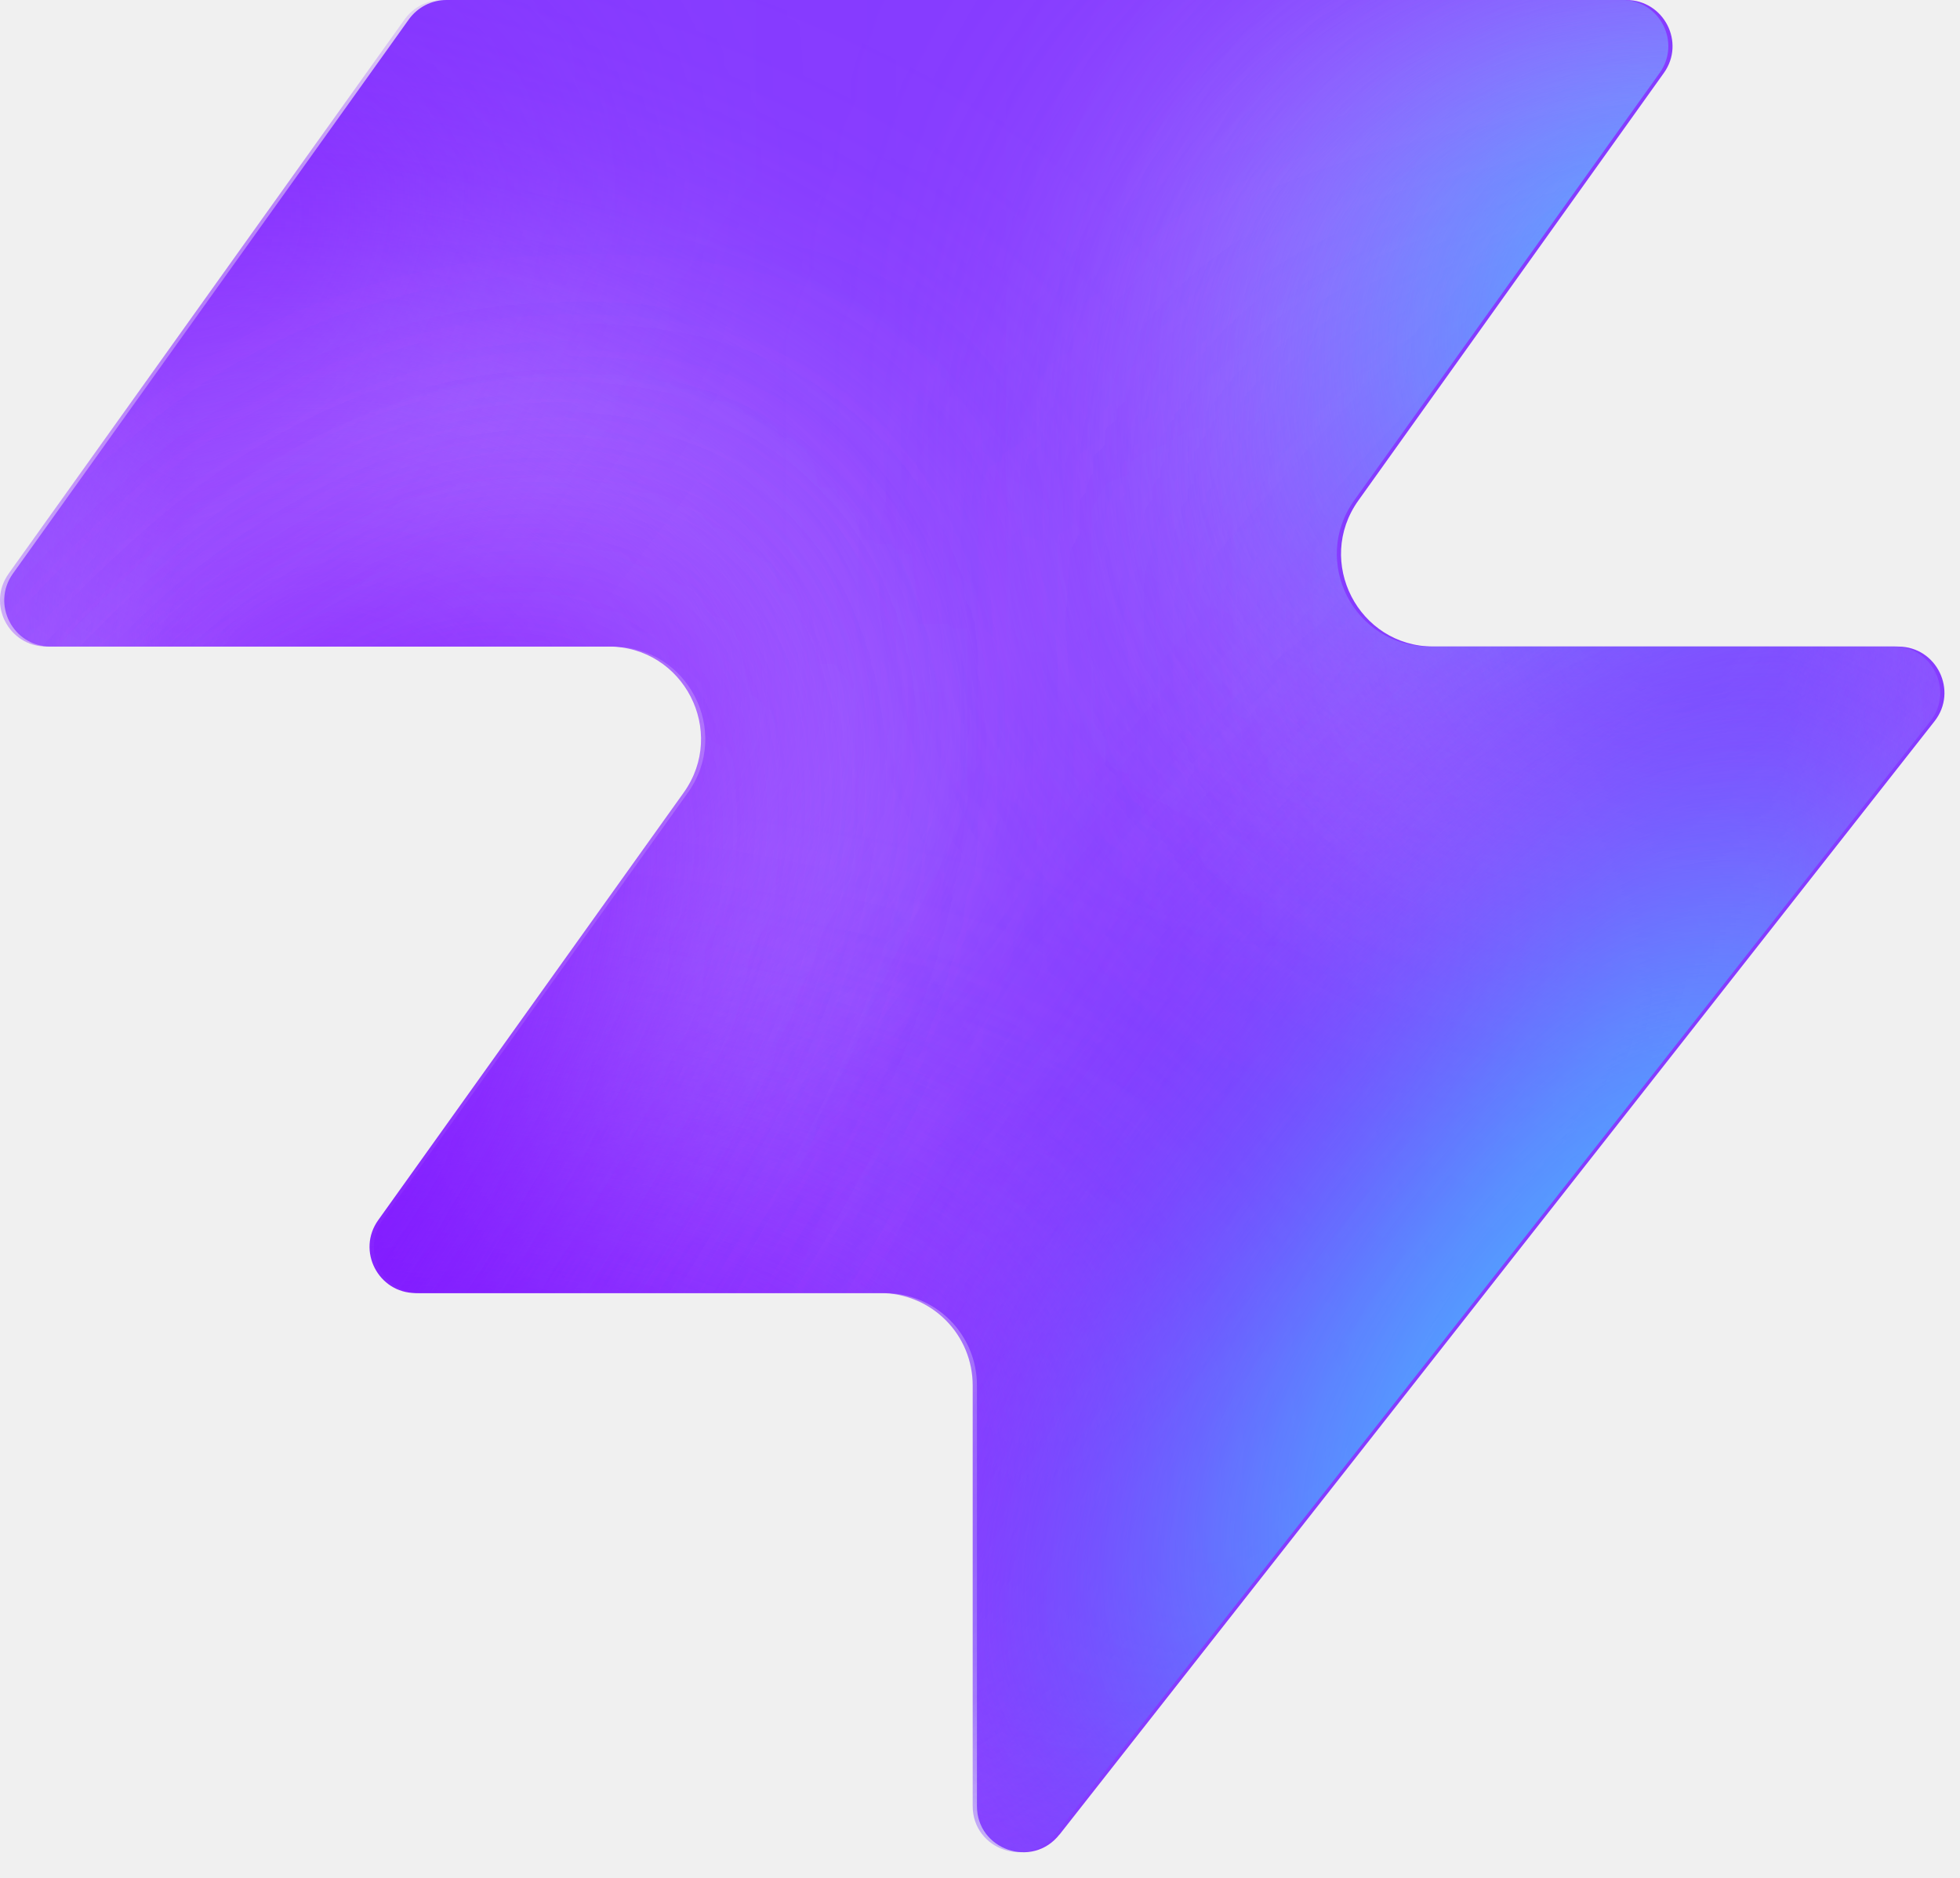
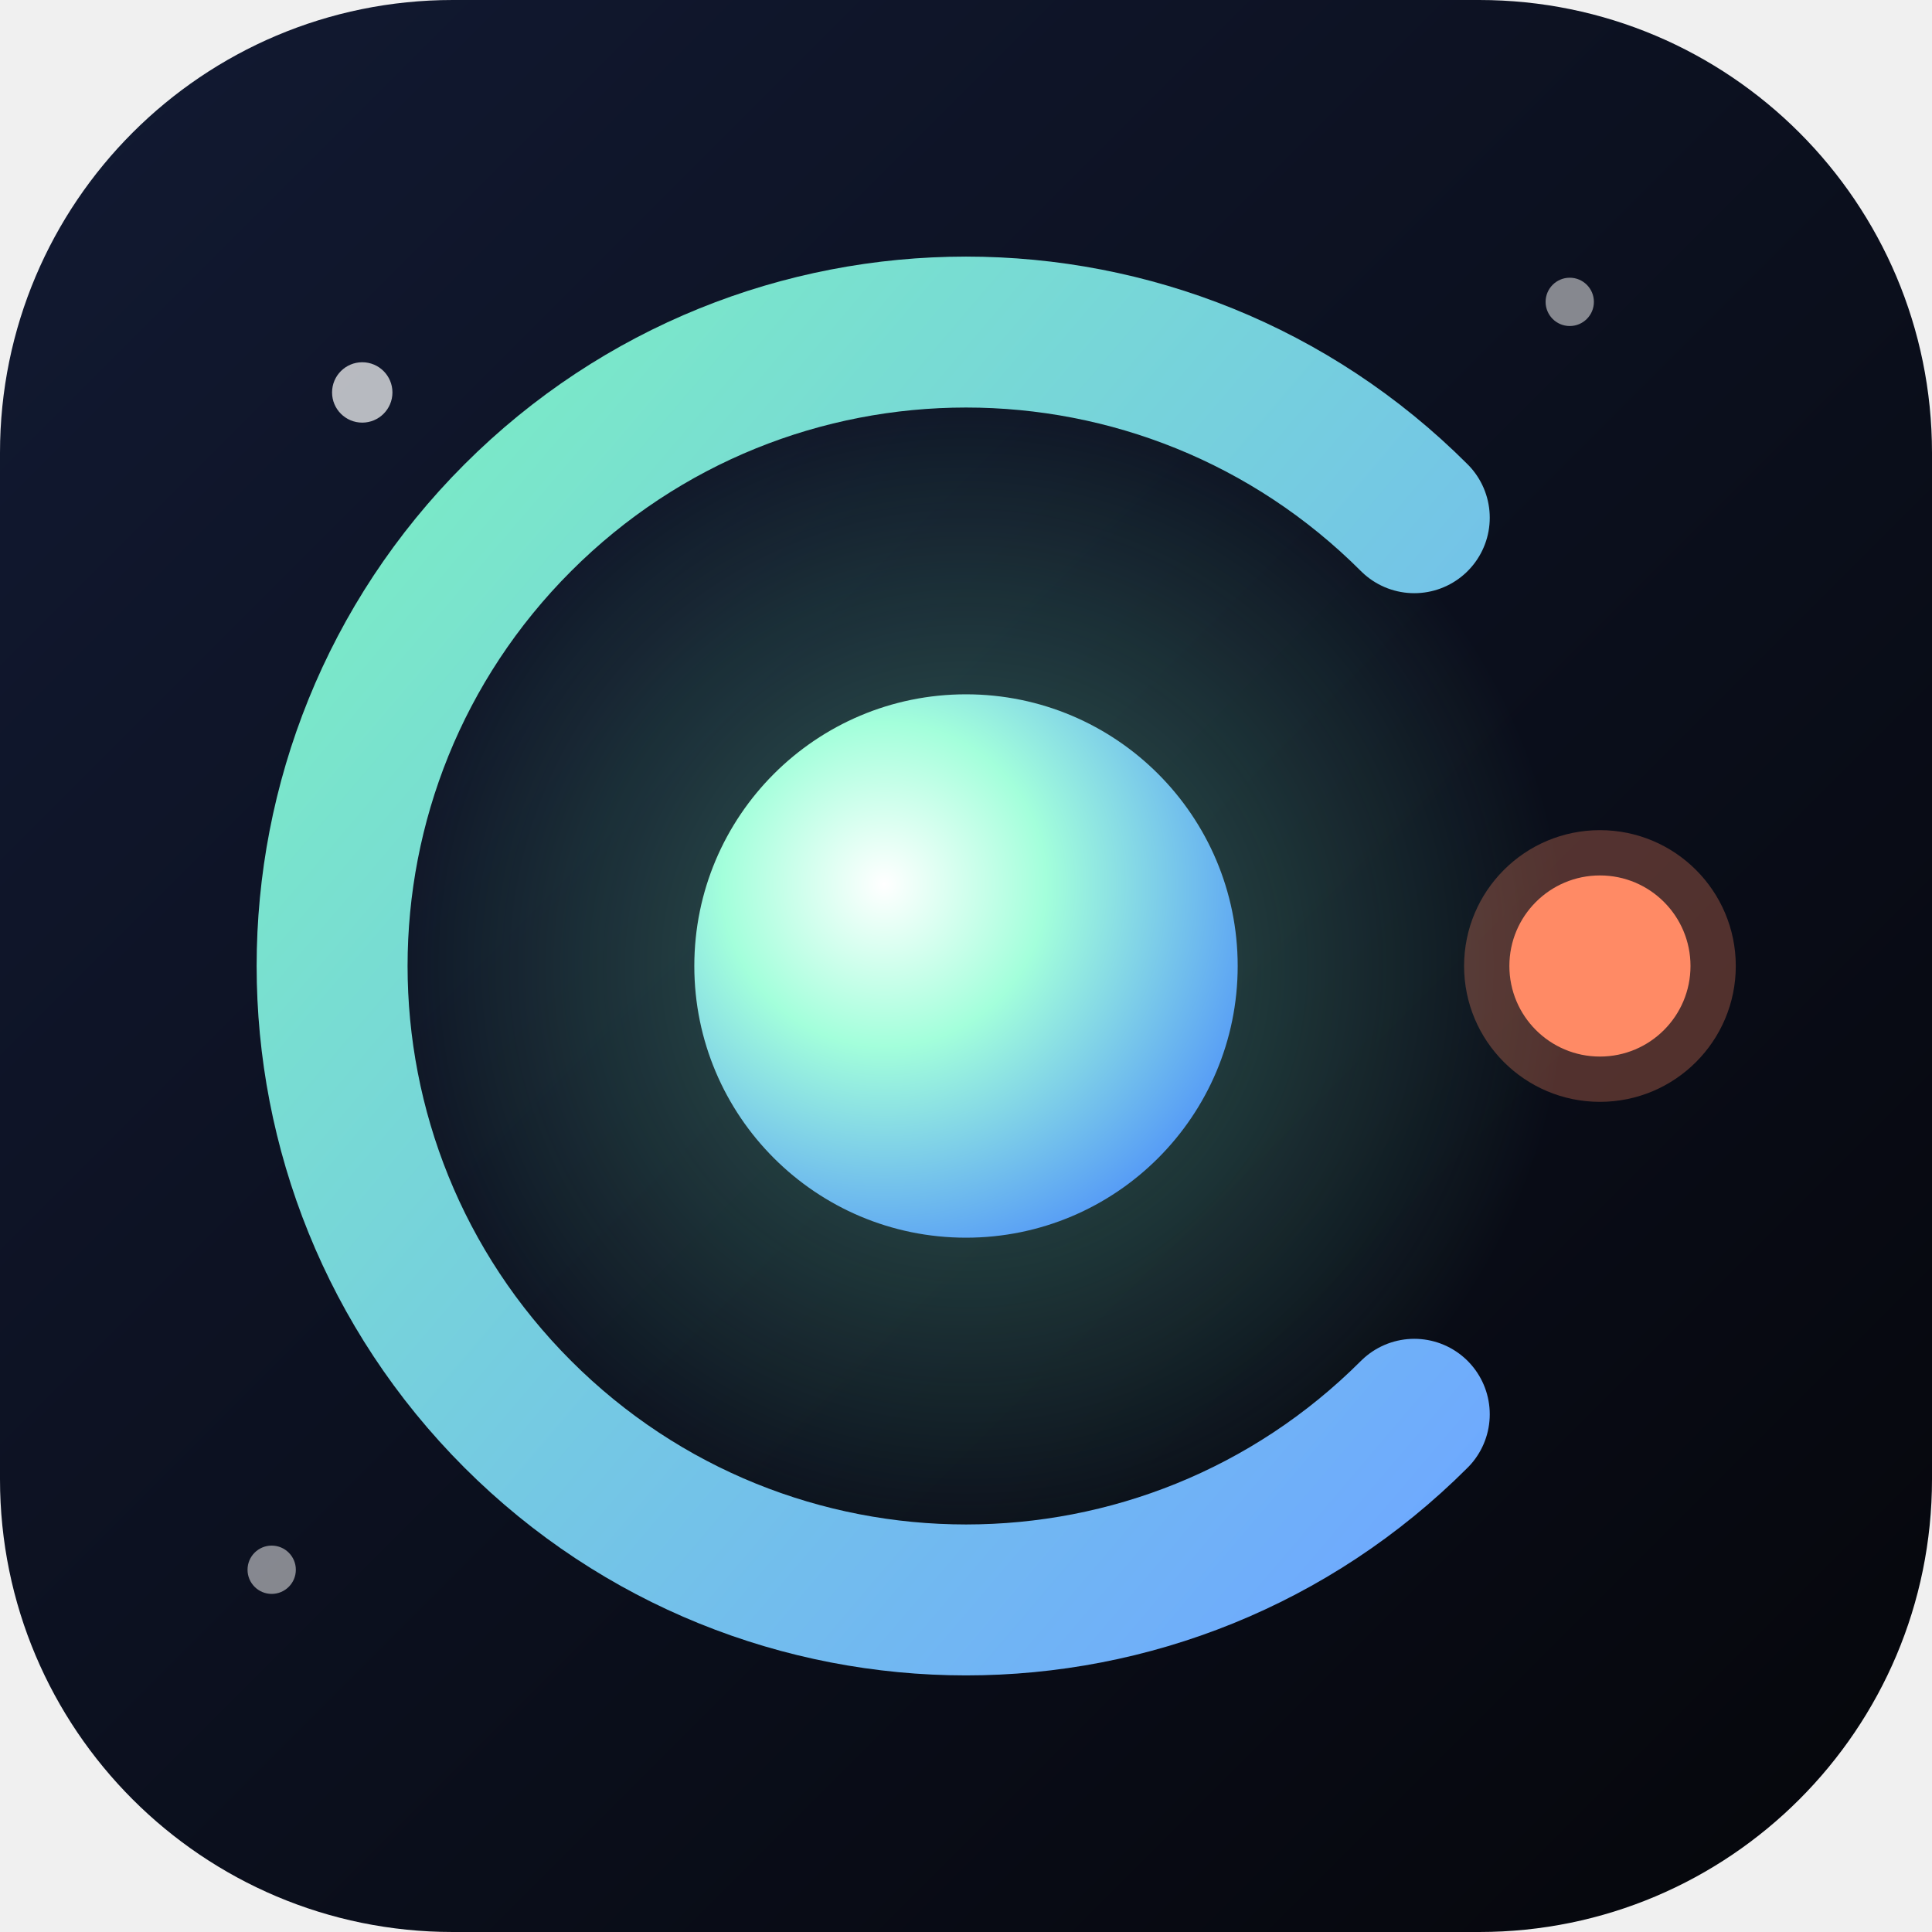
- <svg xmlns="http://www.w3.org/2000/svg" width="48" height="46" fill="none" viewBox="0 0 48 46">
-   <path fill="#863bff" d="M25.946 44.938c-.664.845-2.021.375-2.021-.698V33.937a2.26 2.26 0 0 0-2.262-2.262H10.287c-.92 0-1.456-1.04-.92-1.788l7.48-10.471c1.07-1.497 0-3.578-1.842-3.578H1.237c-.92 0-1.456-1.04-.92-1.788L10.013.474c.214-.297.556-.474.92-.474h28.894c.92 0 1.456 1.04.92 1.788l-7.48 10.471c-1.07 1.498 0 3.579 1.842 3.579h11.377c.943 0 1.473 1.088.89 1.83L25.947 44.94z" style="fill:#863bff;fill:color(display-p3 .525 .23 1);fill-opacity:1" />
-   <mask id="a" width="48" height="46" x="0" y="0" maskUnits="userSpaceOnUse" style="mask-type:alpha">
-     <path fill="#000" d="M25.842 44.938c-.664.844-2.021.375-2.021-.698V33.937a2.26 2.26 0 0 0-2.262-2.262H10.183c-.92 0-1.456-1.04-.92-1.788l7.48-10.471c1.07-1.498 0-3.579-1.842-3.579H1.133c-.92 0-1.456-1.04-.92-1.787L9.91.473c.214-.297.556-.474.92-.474h28.894c.92 0 1.456 1.04.92 1.788l-7.48 10.471c-1.07 1.498 0 3.578 1.842 3.578h11.377c.943 0 1.473 1.088.89 1.832L25.843 44.94z" style="fill:#000;fill-opacity:1" />
-   </mask>
-   <g mask="url(#a)">
-     <g filter="url(#b)">
-       <ellipse cx="5.508" cy="14.704" fill="#ede6ff" rx="5.508" ry="14.704" style="fill:#ede6ff;fill:color(display-p3 .927 .903 1);fill-opacity:1" transform="matrix(.00324 1 1 -.00324 -4.47 31.516)" />
-     </g>
-     <g filter="url(#c)">
-       <ellipse cx="10.399" cy="29.851" fill="#ede6ff" rx="10.399" ry="29.851" style="fill:#ede6ff;fill:color(display-p3 .927 .903 1);fill-opacity:1" transform="matrix(.00324 1 1 -.00324 -39.328 7.883)" />
-     </g>
-     <g filter="url(#d)">
-       <ellipse cx="5.508" cy="30.487" fill="#7e14ff" rx="5.508" ry="30.487" style="fill:#7e14ff;fill:color(display-p3 .492 .077 1);fill-opacity:1" transform="rotate(89.814 -25.913 -14.639)scale(1 -1)" />
-     </g>
-     <g filter="url(#e)">
-       <ellipse cx="5.508" cy="30.599" fill="#7e14ff" rx="5.508" ry="30.599" style="fill:#7e14ff;fill:color(display-p3 .492 .077 1);fill-opacity:1" transform="rotate(89.814 -32.644 -3.334)scale(1 -1)" />
-     </g>
-     <g filter="url(#f)">
-       <ellipse cx="5.508" cy="30.599" fill="#7e14ff" rx="5.508" ry="30.599" style="fill:#7e14ff;fill:color(display-p3 .492 .077 1);fill-opacity:1" transform="matrix(.00324 1 1 -.00324 -34.34 30.47)" />
-     </g>
-     <g filter="url(#g)">
-       <ellipse cx="14.072" cy="22.078" fill="#ede6ff" rx="14.072" ry="22.078" style="fill:#ede6ff;fill:color(display-p3 .927 .903 1);fill-opacity:1" transform="rotate(93.35 24.506 48.493)scale(-1 1)" />
-     </g>
-     <g filter="url(#h)">
-       <ellipse cx="3.47" cy="21.501" fill="#7e14ff" rx="3.47" ry="21.501" style="fill:#7e14ff;fill:color(display-p3 .492 .077 1);fill-opacity:1" transform="rotate(89.009 28.708 47.59)scale(-1 1)" />
-     </g>
-     <g filter="url(#i)">
-       <ellipse cx="3.47" cy="21.501" fill="#7e14ff" rx="3.47" ry="21.501" style="fill:#7e14ff;fill:color(display-p3 .492 .077 1);fill-opacity:1" transform="rotate(89.009 28.708 47.59)scale(-1 1)" />
-     </g>
-     <g filter="url(#j)">
-       <ellipse cx=".387" cy="8.972" fill="#7e14ff" rx="4.407" ry="29.108" style="fill:#7e14ff;fill:color(display-p3 .492 .077 1);fill-opacity:1" transform="rotate(39.51 .387 8.972)" />
-     </g>
-     <g filter="url(#k)">
-       <ellipse cx="47.523" cy="-6.092" fill="#7e14ff" rx="4.407" ry="29.108" style="fill:#7e14ff;fill:color(display-p3 .492 .077 1);fill-opacity:1" transform="rotate(37.892 47.523 -6.092)" />
-     </g>
-     <g filter="url(#l)">
-       <ellipse cx="41.412" cy="6.333" fill="#47bfff" rx="5.971" ry="9.665" style="fill:#47bfff;fill:color(display-p3 .28 .748 1);fill-opacity:1" transform="rotate(37.892 41.412 6.333)" />
-     </g>
-     <g filter="url(#m)">
-       <ellipse cx="-1.879" cy="38.332" fill="#7e14ff" rx="4.407" ry="29.108" style="fill:#7e14ff;fill:color(display-p3 .492 .077 1);fill-opacity:1" transform="rotate(37.892 -1.88 38.332)" />
-     </g>
-     <g filter="url(#n)">
-       <ellipse cx="-1.879" cy="38.332" fill="#7e14ff" rx="4.407" ry="29.108" style="fill:#7e14ff;fill:color(display-p3 .492 .077 1);fill-opacity:1" transform="rotate(37.892 -1.88 38.332)" />
-     </g>
-     <g filter="url(#o)">
-       <ellipse cx="35.651" cy="29.907" fill="#7e14ff" rx="4.407" ry="29.108" style="fill:#7e14ff;fill:color(display-p3 .492 .077 1);fill-opacity:1" transform="rotate(37.892 35.651 29.907)" />
-     </g>
-     <g filter="url(#p)">
-       <ellipse cx="38.418" cy="32.4" fill="#47bfff" rx="5.971" ry="15.297" style="fill:#47bfff;fill:color(display-p3 .28 .748 1);fill-opacity:1" transform="rotate(37.892 38.418 32.4)" />
-     </g>
-   </g>
+ <svg xmlns="http://www.w3.org/2000/svg" viewBox="0 0 64 64" role="img" aria-label="Codeverse">
  <defs>
-     <filter id="b" width="60.045" height="41.654" x="-19.77" y="16.149" color-interpolation-filters="sRGB" filterUnits="userSpaceOnUse">
-       <feFlood flood-opacity="0" result="BackgroundImageFix" />
-       <feBlend in="SourceGraphic" in2="BackgroundImageFix" result="shape" />
-       <feGaussianBlur result="effect1_foregroundBlur_2002_17158" stdDeviation="7.659" />
-     </filter>
-     <filter id="c" width="90.34" height="51.437" x="-54.613" y="-7.533" color-interpolation-filters="sRGB" filterUnits="userSpaceOnUse">
-       <feFlood flood-opacity="0" result="BackgroundImageFix" />
-       <feBlend in="SourceGraphic" in2="BackgroundImageFix" result="shape" />
-       <feGaussianBlur result="effect1_foregroundBlur_2002_17158" stdDeviation="7.659" />
-     </filter>
-     <filter id="d" width="79.355" height="29.4" x="-49.64" y="2.03" color-interpolation-filters="sRGB" filterUnits="userSpaceOnUse">
-       <feFlood flood-opacity="0" result="BackgroundImageFix" />
-       <feBlend in="SourceGraphic" in2="BackgroundImageFix" result="shape" />
-       <feGaussianBlur result="effect1_foregroundBlur_2002_17158" stdDeviation="4.596" />
-     </filter>
-     <filter id="e" width="79.579" height="29.4" x="-45.045" y="20.029" color-interpolation-filters="sRGB" filterUnits="userSpaceOnUse">
-       <feFlood flood-opacity="0" result="BackgroundImageFix" />
-       <feBlend in="SourceGraphic" in2="BackgroundImageFix" result="shape" />
-       <feGaussianBlur result="effect1_foregroundBlur_2002_17158" stdDeviation="4.596" />
-     </filter>
-     <filter id="f" width="79.579" height="29.4" x="-43.513" y="21.178" color-interpolation-filters="sRGB" filterUnits="userSpaceOnUse">
-       <feFlood flood-opacity="0" result="BackgroundImageFix" />
-       <feBlend in="SourceGraphic" in2="BackgroundImageFix" result="shape" />
-       <feGaussianBlur result="effect1_foregroundBlur_2002_17158" stdDeviation="4.596" />
-     </filter>
-     <filter id="g" width="74.749" height="58.852" x="15.756" y="-17.901" color-interpolation-filters="sRGB" filterUnits="userSpaceOnUse">
-       <feFlood flood-opacity="0" result="BackgroundImageFix" />
-       <feBlend in="SourceGraphic" in2="BackgroundImageFix" result="shape" />
-       <feGaussianBlur result="effect1_foregroundBlur_2002_17158" stdDeviation="7.659" />
-     </filter>
-     <filter id="h" width="61.377" height="25.362" x="23.548" y="2.284" color-interpolation-filters="sRGB" filterUnits="userSpaceOnUse">
-       <feFlood flood-opacity="0" result="BackgroundImageFix" />
-       <feBlend in="SourceGraphic" in2="BackgroundImageFix" result="shape" />
-       <feGaussianBlur result="effect1_foregroundBlur_2002_17158" stdDeviation="4.596" />
-     </filter>
-     <filter id="i" width="61.377" height="25.362" x="23.548" y="2.284" color-interpolation-filters="sRGB" filterUnits="userSpaceOnUse">
-       <feFlood flood-opacity="0" result="BackgroundImageFix" />
-       <feBlend in="SourceGraphic" in2="BackgroundImageFix" result="shape" />
-       <feGaussianBlur result="effect1_foregroundBlur_2002_17158" stdDeviation="4.596" />
-     </filter>
-     <filter id="j" width="56.045" height="63.649" x="-27.636" y="-22.853" color-interpolation-filters="sRGB" filterUnits="userSpaceOnUse">
-       <feFlood flood-opacity="0" result="BackgroundImageFix" />
-       <feBlend in="SourceGraphic" in2="BackgroundImageFix" result="shape" />
-       <feGaussianBlur result="effect1_foregroundBlur_2002_17158" stdDeviation="4.596" />
-     </filter>
-     <filter id="k" width="54.814" height="64.646" x="20.116" y="-38.415" color-interpolation-filters="sRGB" filterUnits="userSpaceOnUse">
-       <feFlood flood-opacity="0" result="BackgroundImageFix" />
-       <feBlend in="SourceGraphic" in2="BackgroundImageFix" result="shape" />
-       <feGaussianBlur result="effect1_foregroundBlur_2002_17158" stdDeviation="4.596" />
-     </filter>
-     <filter id="l" width="33.541" height="35.313" x="24.641" y="-11.323" color-interpolation-filters="sRGB" filterUnits="userSpaceOnUse">
-       <feFlood flood-opacity="0" result="BackgroundImageFix" />
-       <feBlend in="SourceGraphic" in2="BackgroundImageFix" result="shape" />
-       <feGaussianBlur result="effect1_foregroundBlur_2002_17158" stdDeviation="4.596" />
-     </filter>
-     <filter id="m" width="54.814" height="64.646" x="-29.286" y="6.009" color-interpolation-filters="sRGB" filterUnits="userSpaceOnUse">
-       <feFlood flood-opacity="0" result="BackgroundImageFix" />
-       <feBlend in="SourceGraphic" in2="BackgroundImageFix" result="shape" />
-       <feGaussianBlur result="effect1_foregroundBlur_2002_17158" stdDeviation="4.596" />
-     </filter>
-     <filter id="n" width="54.814" height="64.646" x="-29.286" y="6.009" color-interpolation-filters="sRGB" filterUnits="userSpaceOnUse">
-       <feFlood flood-opacity="0" result="BackgroundImageFix" />
-       <feBlend in="SourceGraphic" in2="BackgroundImageFix" result="shape" />
-       <feGaussianBlur result="effect1_foregroundBlur_2002_17158" stdDeviation="4.596" />
-     </filter>
-     <filter id="o" width="54.814" height="64.646" x="8.244" y="-2.416" color-interpolation-filters="sRGB" filterUnits="userSpaceOnUse">
-       <feFlood flood-opacity="0" result="BackgroundImageFix" />
-       <feBlend in="SourceGraphic" in2="BackgroundImageFix" result="shape" />
-       <feGaussianBlur result="effect1_foregroundBlur_2002_17158" stdDeviation="4.596" />
-     </filter>
-     <filter id="p" width="39.409" height="43.623" x="18.713" y="10.588" color-interpolation-filters="sRGB" filterUnits="userSpaceOnUse">
-       <feFlood flood-opacity="0" result="BackgroundImageFix" />
-       <feBlend in="SourceGraphic" in2="BackgroundImageFix" result="shape" />
-       <feGaussianBlur result="effect1_foregroundBlur_2002_17158" stdDeviation="4.596" />
-     </filter>
+     <linearGradient id="bg" x1="0" y1="0" x2="1" y2="1">
+       <stop offset="0" stop-color="#121a33" />
+       <stop offset="1" stop-color="#05060a" />
+     </linearGradient>
+     <linearGradient id="orbit" x1="0" y1="0" x2="1" y2="1">
+       <stop offset="0" stop-color="#7cf0c2" />
+       <stop offset="1" stop-color="#6ea8ff" />
+     </linearGradient>
+     <radialGradient id="planet" cx="0.35" cy="0.35" r="0.85">
+       <stop offset="0" stop-color="#ffffff" />
+       <stop offset="0.35" stop-color="#a3ffdb" />
+       <stop offset="1" stop-color="#3d7bff" />
+     </radialGradient>
+     <radialGradient id="glow" cx="0.5" cy="0.5" r="0.5">
+       <stop offset="0" stop-color="#7cf0c2" stop-opacity="0.35" />
+       <stop offset="1" stop-color="#7cf0c2" stop-opacity="0" />
+     </radialGradient>
  </defs>
+   <rect width="64" height="64" rx="15" fill="url(#bg)" />
+   <circle cx="32" cy="32" r="20" fill="url(#glow)" />
+   <path d="M46.85 46.85 A21 21 0 1 1 46.85 17.15" fill="none" stroke="url(#orbit)" stroke-width="5" stroke-linecap="round" />
+   <circle cx="32" cy="32" r="9" fill="url(#planet)" />
+   <circle cx="53" cy="32" r="4.5" fill="#ff8a65" fill-opacity="0.3" />
+   <circle cx="53" cy="32" r="3" fill="#ff8a65" />
+   <circle cx="12" cy="13" r="1" fill="#fff" fill-opacity="0.7" />
+   <circle cx="52" cy="10" r="0.8" fill="#fff" fill-opacity="0.5" />
+   <circle cx="9" cy="52" r="0.8" fill="#fff" fill-opacity="0.5" />
</svg>
